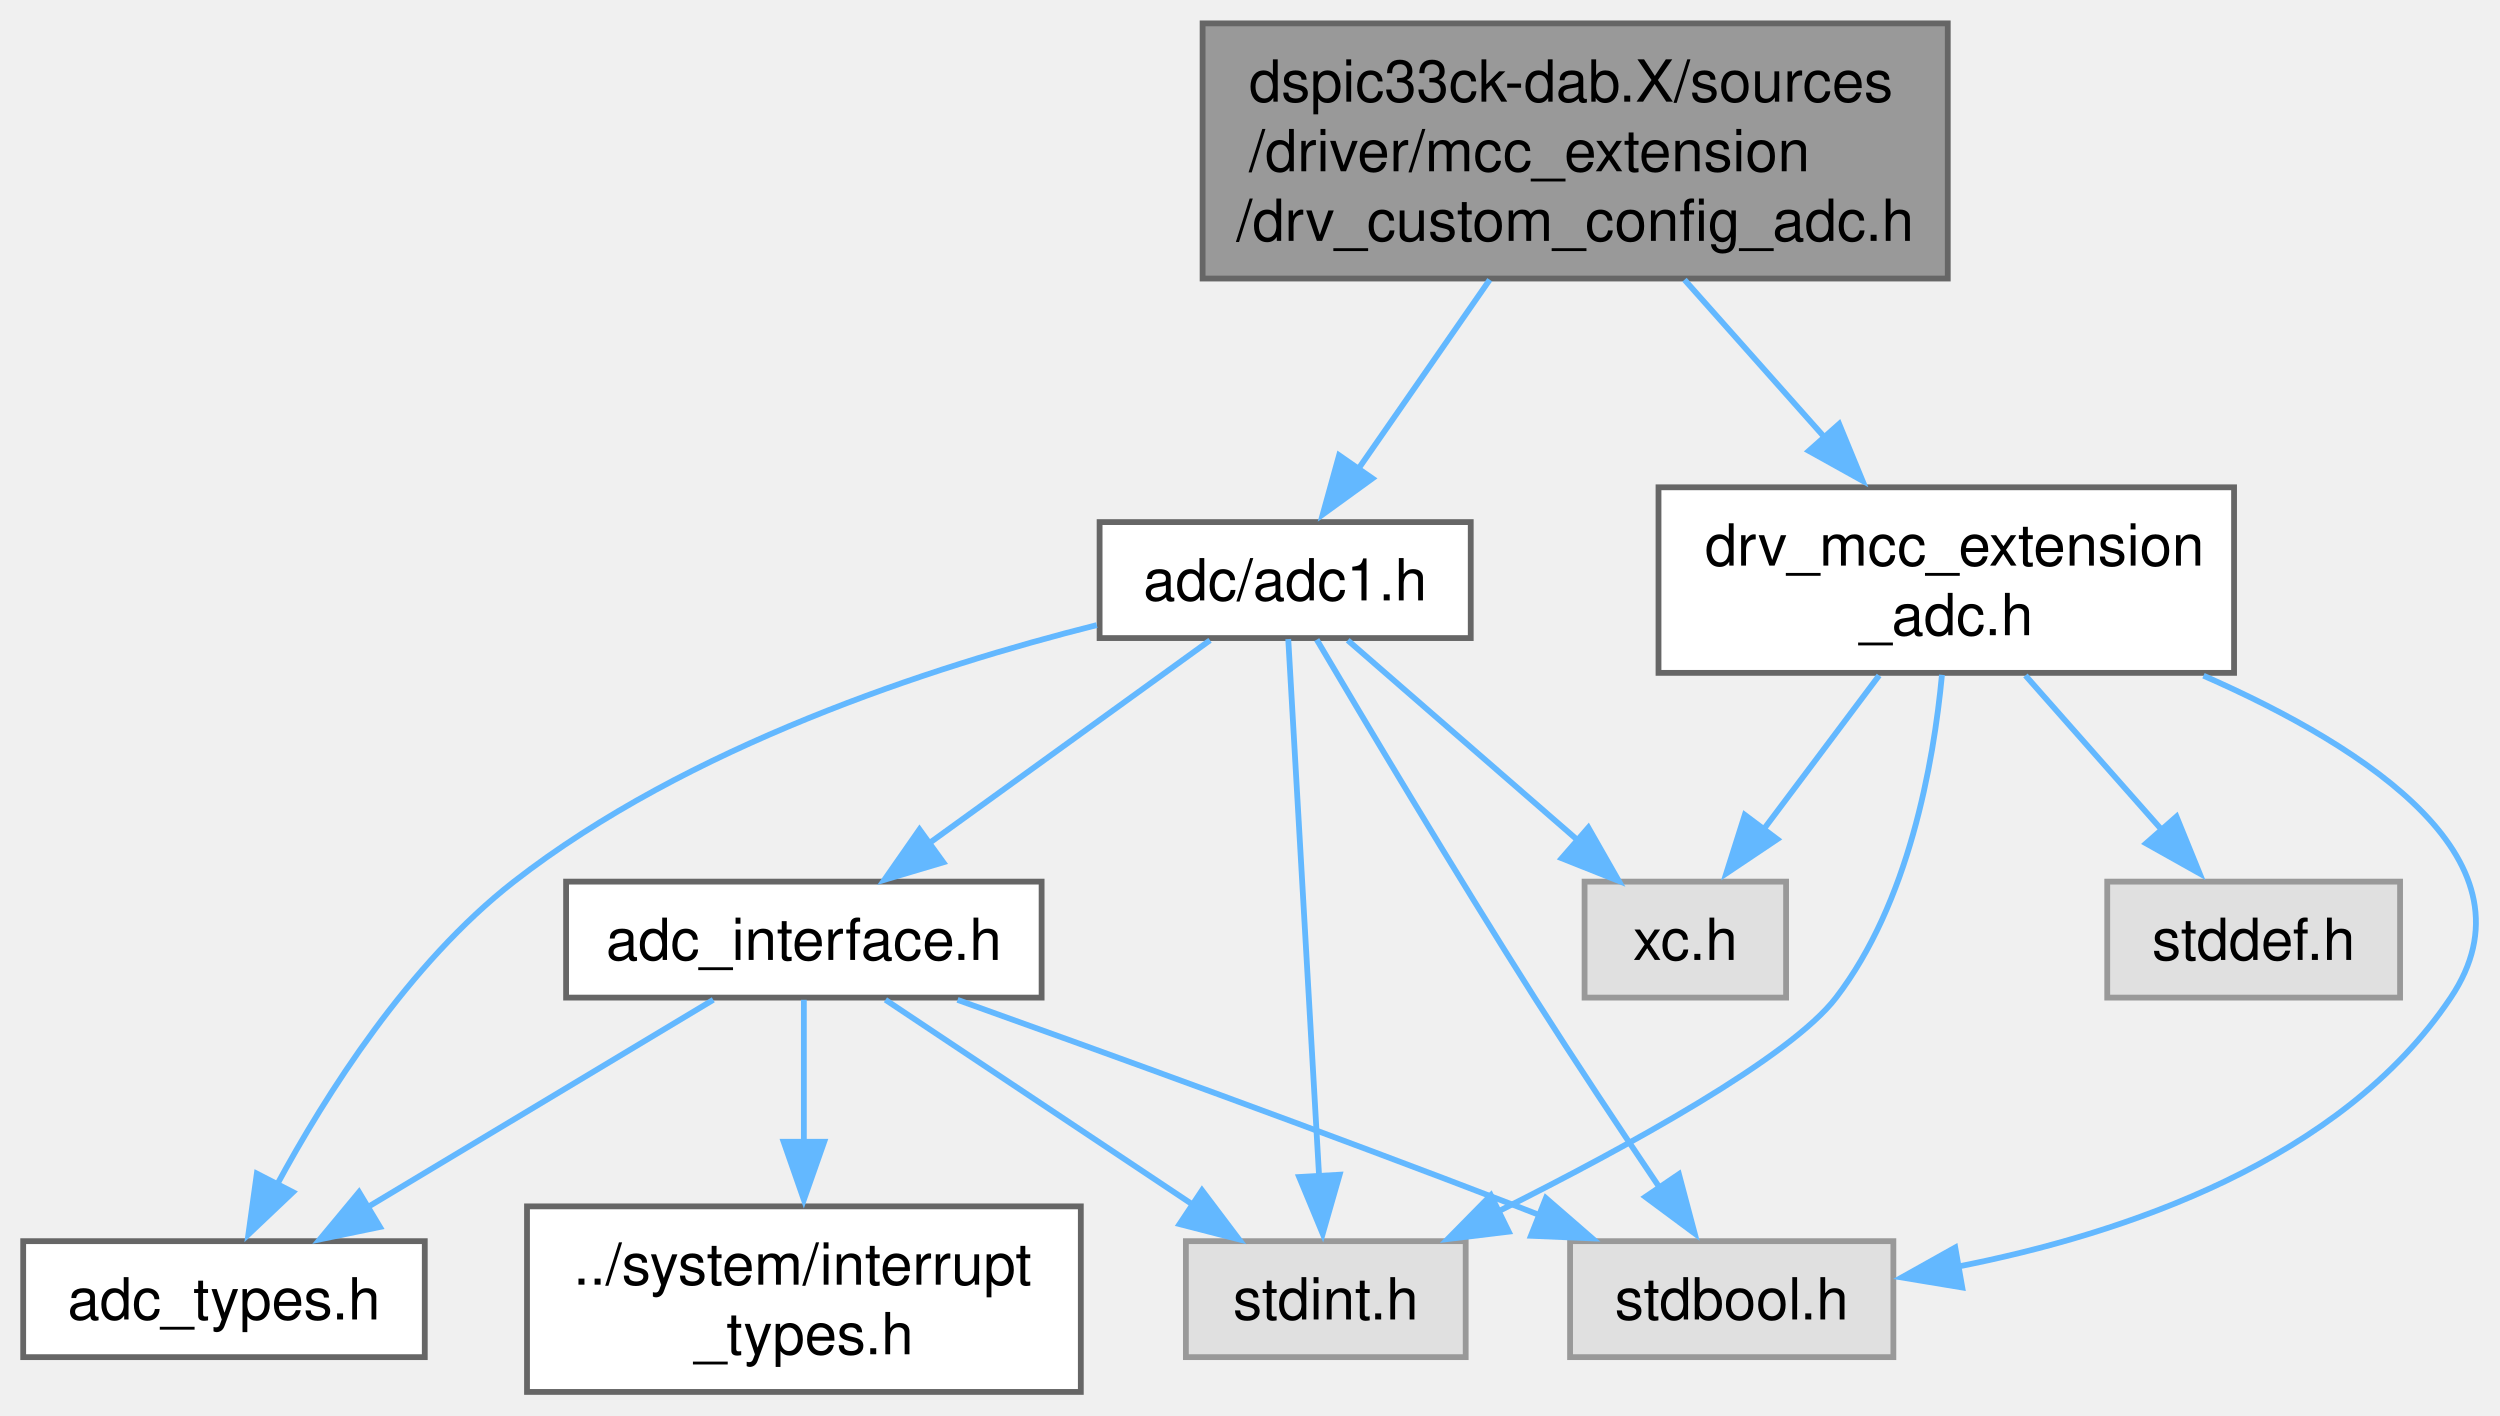
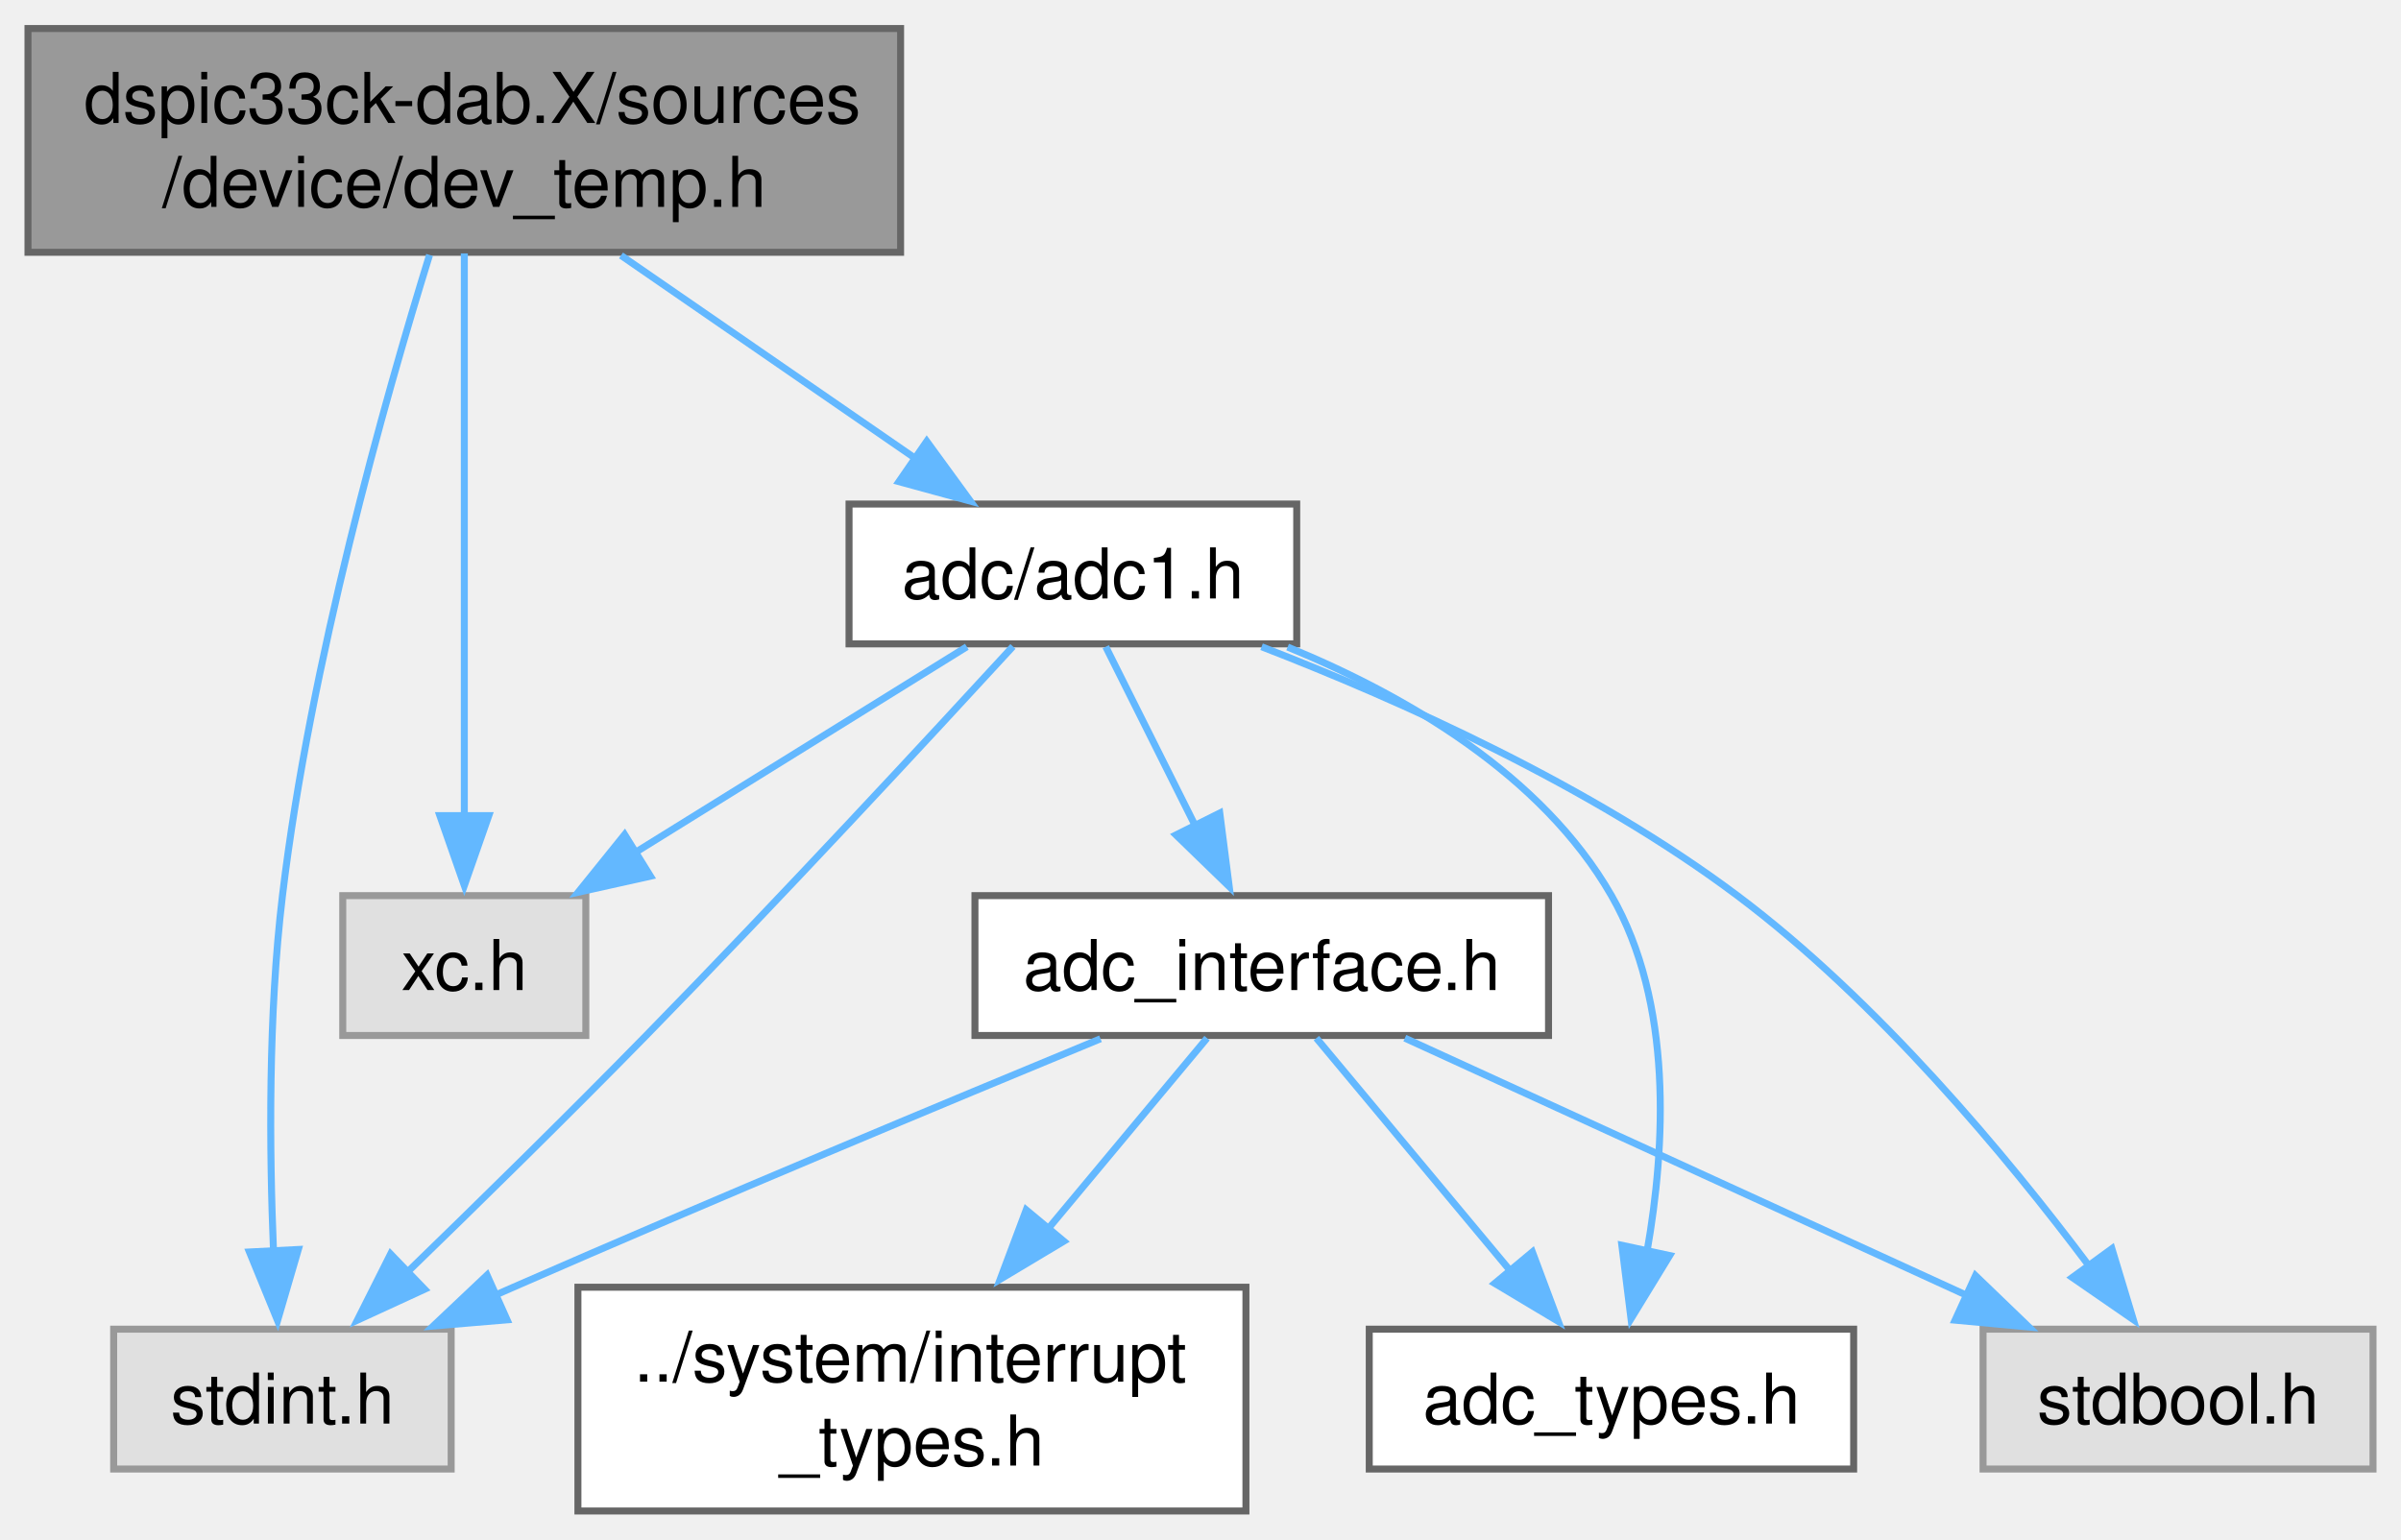
- <svg xmlns="http://www.w3.org/2000/svg" xmlns:xlink="http://www.w3.org/1999/xlink" width="431pt" height="244pt" viewBox="0.00 0.00 431.11 244.00">
-   <g id="graph0" class="graph" transform="scale(1 1) rotate(0) translate(4 240)">
+ <svg xmlns="http://www.w3.org/2000/svg" xmlns:xlink="http://www.w3.org/1999/xlink" width="343pt" height="220pt" viewBox="0.00 0.00 343.25 220.00">
+   <g id="graph0" class="graph" transform="scale(1 1) rotate(0) translate(4 216)">
    <g id="Node000001" class="node">
      <g id="a_Node000001">
-         <a xlink:title="Contains ADC initialization that was not supported by MCC generated code.">
-           <polygon fill="#999999" stroke="#666666" points="331.88,-236 203.38,-236 203.38,-192 331.88,-192 331.88,-236" />
-           <text text-anchor="start" x="211.38" y="-222.5" font-family="Helvetica,sans-Serif" font-size="10.00">dspic33ck-dab.X/sources</text>
-           <text text-anchor="start" x="211.38" y="-210.5" font-family="Helvetica,sans-Serif" font-size="10.00">/driver/mcc_extension</text>
-           <text text-anchor="middle" x="267.62" y="-198.5" font-family="Helvetica,sans-Serif" font-size="10.00">/drv_custom_config_adc.h</text>
+         <a xlink:title="Contains temperature initialization and execution functions.">
+           <polygon fill="#999999" stroke="#666666" points="124.75,-212 0,-212 0,-180 124.75,-180 124.75,-212" />
+           <text text-anchor="start" x="8" y="-198.5" font-family="Helvetica,sans-Serif" font-size="10.00">dspic33ck-dab.X/sources</text>
+           <text text-anchor="middle" x="62.38" y="-186.5" font-family="Helvetica,sans-Serif" font-size="10.00">/device/dev_temp.h</text>
        </a>
      </g>
    </g>
    <g id="Node000002" class="node">
      <g id="a_Node000002">
-         <a xlink:href="a00083.html" target="_top" xlink:title="This is the generated driver header file for the ADC1 driver.">
-           <polygon fill="white" stroke="#666666" points="249.62,-150 185.62,-150 185.62,-130 249.62,-130 249.62,-150" />
-           <text text-anchor="middle" x="217.62" y="-136.5" font-family="Helvetica,sans-Serif" font-size="10.00">adc/adc1.h</text>
+         <a xlink:title=" ">
+           <polygon fill="#e0e0e0" stroke="#999999" points="79.75,-88 45,-88 45,-68 79.75,-68 79.75,-88" />
+           <text text-anchor="middle" x="62.38" y="-74.5" font-family="Helvetica,sans-Serif" font-size="10.00">xc.h</text>
        </a>
      </g>
    </g>
    <g id="edge1_Node000001_Node000002" class="edge">
      <g id="a_edge1_Node000001_Node000002">
        <a xlink:title=" ">
-           <path fill="none" stroke="#63b8ff" d="M252.89,-191.79C245.72,-181.46 237.18,-169.16 230.3,-159.26" />
-           <polygon fill="#63b8ff" stroke="#63b8ff" points="232.67,-157.53 224.09,-151.31 226.92,-161.52 232.67,-157.53" />
-         </a>
-       </g>
-     </g>
-     <g id="Node000009" class="node">
-       <g id="a_Node000009">
-         <a xlink:href="a00359.html" target="_top" xlink:title="Contains public functions and defines for the MCC code extension for ADC.">
-           <polygon fill="white" stroke="#666666" points="381.25,-156 282,-156 282,-124 381.25,-124 381.25,-156" />
-           <text text-anchor="start" x="290" y="-142.5" font-family="Helvetica,sans-Serif" font-size="10.00">drv_mcc_extension</text>
-           <text text-anchor="middle" x="331.62" y="-130.5" font-family="Helvetica,sans-Serif" font-size="10.00">_adc.h</text>
-         </a>
-       </g>
-     </g>
-     <g id="edge11_Node000001_Node000009" class="edge">
-       <g id="a_edge11_Node000001_Node000009">
-         <a xlink:title=" ">
-           <path fill="none" stroke="#63b8ff" d="M286.48,-191.79C294.19,-183.11 303.14,-173.05 311.02,-164.18" />
-           <polygon fill="#63b8ff" stroke="#63b8ff" points="313.15,-166.93 317.18,-157.13 307.92,-162.28 313.15,-166.93" />
+           <path fill="none" stroke="#63b8ff" d="M62.38,-179.84C62.38,-159.22 62.38,-122.29 62.38,-99.31" />
+           <polygon fill="#63b8ff" stroke="#63b8ff" points="65.88,-99.44 62.38,-89.44 58.88,-99.44 65.88,-99.44" />
        </a>
      </g>
    </g>
    <g id="Node000003" class="node">
      <g id="a_Node000003">
        <a xlink:title=" ">
-           <polygon fill="#e0e0e0" stroke="#999999" points="304,-88 269.25,-88 269.25,-68 304,-68 304,-88" />
-           <text text-anchor="middle" x="286.62" y="-74.5" font-family="Helvetica,sans-Serif" font-size="10.00">xc.h</text>
+           <polygon fill="#e0e0e0" stroke="#999999" points="60.5,-26 12.25,-26 12.25,-6 60.5,-6 60.5,-26" />
+           <text text-anchor="middle" x="36.38" y="-12.5" font-family="Helvetica,sans-Serif" font-size="10.00">stdint.h</text>
        </a>
      </g>
    </g>
-     <g id="edge2_Node000002_Node000003" class="edge">
-       <g id="a_edge2_Node000002_Node000003">
+     <g id="edge2_Node000001_Node000003" class="edge">
+       <g id="a_edge2_Node000001_Node000003">
        <a xlink:title=" ">
-           <path fill="none" stroke="#63b8ff" d="M228.41,-129.62C239,-120.41 255.38,-106.17 268.07,-95.14" />
-           <polygon fill="#63b8ff" stroke="#63b8ff" points="269.9,-97.32 275.15,-88.11 265.3,-92.03 269.9,-97.32" />
+           <path fill="none" stroke="#63b8ff" d="M57.41,-179.62C51.04,-159.02 40.35,-121.22 36.38,-88 34.33,-70.96 34.51,-51.46 35.1,-37.21" />
+           <polygon fill="#63b8ff" stroke="#63b8ff" points="38.65,-37.4 35.68,-27.23 31.66,-37.04 38.65,-37.4" />
        </a>
      </g>
    </g>
    <g id="Node000004" class="node">
      <g id="a_Node000004">
-         <a xlink:title=" ">
-           <polygon fill="#e0e0e0" stroke="#999999" points="322.5,-26 266.75,-26 266.75,-6 322.5,-6 322.5,-26" />
-           <text text-anchor="middle" x="294.62" y="-12.5" font-family="Helvetica,sans-Serif" font-size="10.00">stdbool.h</text>
+         <a xlink:href="a00086.html" target="_top" xlink:title="This is the generated driver header file for the ADC1 driver.">
+           <polygon fill="white" stroke="#666666" points="181.38,-144 117.38,-144 117.38,-124 181.38,-124 181.38,-144" />
+           <text text-anchor="middle" x="149.38" y="-130.5" font-family="Helvetica,sans-Serif" font-size="10.00">adc/adc1.h</text>
        </a>
      </g>
    </g>
-     <g id="edge3_Node000002_Node000004" class="edge">
-       <g id="a_edge3_Node000002_Node000004">
+     <g id="edge3_Node000001_Node000004" class="edge">
+       <g id="a_edge3_Node000001_Node000004">
        <a xlink:title=" ">
-           <path fill="none" stroke="#63b8ff" d="M223.06,-129.73C231.1,-116.1 246.71,-89.89 260.62,-68 267.57,-57.07 275.6,-45 282.11,-35.35" />
-           <polygon fill="#63b8ff" stroke="#63b8ff" points="285.52,-37.56 288.24,-27.32 279.73,-33.63 285.52,-37.56" />
+           <path fill="none" stroke="#63b8ff" d="M84.78,-179.55C97.74,-170.61 114.01,-159.39 126.97,-150.45" />
+           <polygon fill="#63b8ff" stroke="#63b8ff" points="128.49,-152.97 134.73,-144.41 124.51,-147.2 128.49,-152.97" />
+         </a>
+       </g>
+     </g>
+     <g id="edge4_Node000004_Node000002" class="edge">
+       <g id="a_edge4_Node000004_Node000002">
+         <a xlink:title=" ">
+           <path fill="none" stroke="#63b8ff" d="M134.22,-123.59C121.2,-115.51 102.18,-103.71 86.98,-94.27" />
+           <polygon fill="#63b8ff" stroke="#63b8ff" points="88.99,-90.78 78.65,-88.48 85.3,-96.73 88.99,-90.78" />
+         </a>
+       </g>
+     </g>
+     <g id="edge6_Node000004_Node000003" class="edge">
+       <g id="a_edge6_Node000004_Node000003">
+         <a xlink:title=" ">
+           <path fill="none" stroke="#63b8ff" d="M140.81,-123.63C129.11,-110.89 107.42,-87.47 88.38,-68 77.05,-56.42 64.03,-43.65 53.86,-33.79" />
+           <polygon fill="#63b8ff" stroke="#63b8ff" points="56.7,-31.71 47.08,-27.28 51.84,-36.75 56.7,-31.71" />
        </a>
      </g>
    </g>
    <g id="Node000005" class="node">
      <g id="a_Node000005">
        <a xlink:title=" ">
-           <polygon fill="#e0e0e0" stroke="#999999" points="248.75,-26 200.5,-26 200.5,-6 248.75,-6 248.75,-26" />
-           <text text-anchor="middle" x="224.62" y="-12.5" font-family="Helvetica,sans-Serif" font-size="10.00">stdint.h</text>
+           <polygon fill="#e0e0e0" stroke="#999999" points="335.25,-26 279.5,-26 279.5,-6 335.25,-6 335.25,-26" />
+           <text text-anchor="middle" x="307.38" y="-12.5" font-family="Helvetica,sans-Serif" font-size="10.00">stdbool.h</text>
        </a>
      </g>
    </g>
-     <g id="edge4_Node000002_Node000005" class="edge">
-       <g id="a_edge4_Node000002_Node000005">
+     <g id="edge5_Node000004_Node000005" class="edge">
+       <g id="a_edge5_Node000004_Node000005">
        <a xlink:title=" ">
-           <path fill="none" stroke="#63b8ff" d="M218.15,-129.83C219.28,-110.22 221.94,-63.83 223.48,-37.04" />
-           <polygon fill="#63b8ff" stroke="#63b8ff" points="227.01,-37.46 224.09,-27.28 220.03,-37.06 227.01,-37.46" />
+           <path fill="none" stroke="#63b8ff" d="M176.36,-123.59C196.3,-115.87 223.5,-103.66 244.38,-88 264.46,-72.93 282.96,-50.65 294.64,-35.07" />
+           <polygon fill="#63b8ff" stroke="#63b8ff" points="297.92,-37.51 300.98,-27.37 292.26,-33.39 297.92,-37.51" />
        </a>
      </g>
    </g>
    <g id="Node000006" class="node">
      <g id="a_Node000006">
-         <a xlink:href="a00092.html" target="_top" xlink:title="This is the generated driver types header file for the ADC driver.">
-           <polygon fill="white" stroke="#666666" points="69.25,-26 0,-26 0,-6 69.25,-6 69.25,-26" />
-           <text text-anchor="middle" x="34.62" y="-12.5" font-family="Helvetica,sans-Serif" font-size="10.00">adc_types.h</text>
+         <a xlink:href="a00095.html" target="_top" xlink:title="This is the generated driver types header file for the ADC driver.">
+           <polygon fill="white" stroke="#666666" points="261,-26 191.75,-26 191.75,-6 261,-6 261,-26" />
+           <text text-anchor="middle" x="226.38" y="-12.5" font-family="Helvetica,sans-Serif" font-size="10.00">adc_types.h</text>
        </a>
      </g>
    </g>
-     <g id="edge5_Node000002_Node000006" class="edge">
-       <g id="a_edge5_Node000002_Node000006">
+     <g id="edge7_Node000004_Node000006" class="edge">
+       <g id="a_edge7_Node000004_Node000006">
        <a xlink:title=" ">
-           <path fill="none" stroke="#63b8ff" d="M185.14,-132.24C156.42,-125.01 114.57,-111.32 84.62,-88 66.48,-73.87 52.2,-51.36 43.63,-35.48" />
-           <polygon fill="#63b8ff" stroke="#63b8ff" points="46.52,-34.45 38.83,-27.16 40.29,-37.65 46.52,-34.45" />
+           <path fill="none" stroke="#63b8ff" d="M180.08,-123.55C196.96,-116.62 216.43,-105.32 226.38,-88 235.19,-72.65 234.11,-52.18 231.47,-37.16" />
+           <polygon fill="#63b8ff" stroke="#63b8ff" points="234.7,-36.53 229.17,-27.49 227.86,-38 234.7,-36.53" />
        </a>
      </g>
    </g>
    <g id="Node000007" class="node">
      <g id="a_Node000007">
-         <a xlink:href="a00089_source.html" target="_top" xlink:title=" ">
-           <polygon fill="white" stroke="#666666" points="175.62,-88 93.62,-88 93.62,-68 175.62,-68 175.62,-88" />
-           <text text-anchor="middle" x="134.62" y="-74.5" font-family="Helvetica,sans-Serif" font-size="10.00">adc_interface.h</text>
+         <a xlink:href="a00092_source.html" target="_top" xlink:title=" ">
+           <polygon fill="white" stroke="#666666" points="217.38,-88 135.38,-88 135.38,-68 217.38,-68 217.38,-88" />
+           <text text-anchor="middle" x="176.38" y="-74.5" font-family="Helvetica,sans-Serif" font-size="10.00">adc_interface.h</text>
        </a>
      </g>
    </g>
-     <g id="edge6_Node000002_Node000007" class="edge">
-       <g id="a_edge6_Node000002_Node000007">
+     <g id="edge8_Node000004_Node000007" class="edge">
+       <g id="a_edge8_Node000004_Node000007">
        <a xlink:title=" ">
-           <path fill="none" stroke="#63b8ff" d="M204.66,-129.62C191.74,-120.29 171.69,-105.79 156.34,-94.7" />
-           <polygon fill="#63b8ff" stroke="#63b8ff" points="158.66,-91.33 148.5,-88.31 154.56,-97 158.66,-91.33" />
+           <path fill="none" stroke="#63b8ff" d="M154.08,-123.59C157.6,-116.55 162.54,-106.67 166.87,-98" />
+           <polygon fill="#63b8ff" stroke="#63b8ff" points="170.38,-99.81 171.73,-89.3 164.12,-96.68 170.38,-99.81" />
        </a>
      </g>
    </g>
-     <g id="edge8_Node000007_Node000004" class="edge">
-       <g id="a_edge8_Node000007_Node000004">
+     <g id="edge9_Node000007_Node000003" class="edge">
+       <g id="a_edge9_Node000007_Node000003">
        <a xlink:title=" ">
-           <path fill="none" stroke="#63b8ff" d="M161.12,-67.61C186.09,-58.68 224.53,-44.76 257.62,-32 258.9,-31.51 260.19,-31.01 261.5,-30.49" />
-           <polygon fill="#63b8ff" stroke="#63b8ff" points="262.58,-33.43 270.58,-26.48 260,-26.93 262.58,-33.43" />
+           <path fill="none" stroke="#63b8ff" d="M153.33,-67.53C131.61,-58.55 98.18,-44.6 69.38,-32 68.49,-31.61 67.6,-31.22 66.69,-30.82" />
+           <polygon fill="#63b8ff" stroke="#63b8ff" points="68.49,-27.34 57.93,-26.45 65.63,-33.73 68.49,-27.34" />
        </a>
      </g>
    </g>
-     <g id="edge7_Node000007_Node000005" class="edge">
-       <g id="a_edge7_Node000007_Node000005">
+     <g id="edge10_Node000007_Node000005" class="edge">
+       <g id="a_edge10_Node000007_Node000005">
        <a xlink:title=" ">
-           <path fill="none" stroke="#63b8ff" d="M148.69,-67.62C162.82,-58.2 184.85,-43.52 201.55,-32.39" />
-           <polygon fill="#63b8ff" stroke="#63b8ff" points="203.28,-34.77 209.66,-26.31 199.4,-28.94 203.28,-34.77" />
+           <path fill="none" stroke="#63b8ff" d="M196.84,-67.62C218.38,-57.76 252.5,-42.13 277.14,-30.85" />
+           <polygon fill="#63b8ff" stroke="#63b8ff" points="278.42,-33.66 286.05,-26.31 275.5,-27.29 278.42,-33.66" />
        </a>
      </g>
    </g>
-     <g id="edge9_Node000007_Node000006" class="edge">
-       <g id="a_edge9_Node000007_Node000006">
+     <g id="edge11_Node000007_Node000006" class="edge">
+       <g id="a_edge11_Node000007_Node000006">
        <a xlink:title=" ">
-           <path fill="none" stroke="#63b8ff" d="M119,-67.62C103.08,-58.07 78.13,-43.11 59.49,-31.92" />
-           <polygon fill="#63b8ff" stroke="#63b8ff" points="61.52,-28.45 51.14,-26.31 57.91,-34.46 61.52,-28.45" />
+           <path fill="none" stroke="#63b8ff" d="M184.19,-67.62C191.57,-58.77 202.82,-45.26 211.85,-34.43" />
+           <polygon fill="#63b8ff" stroke="#63b8ff" points="215.07,-37.04 218.78,-27.11 209.69,-32.55 215.07,-37.04" />
        </a>
      </g>
    </g>
    <g id="Node000008" class="node">
      <g id="a_Node000008">
-         <a xlink:href="a00191_source.html" target="_top" xlink:title=" ">
-           <polygon fill="white" stroke="#666666" points="182.38,-32 86.88,-32 86.88,0 182.38,0 182.38,-32" />
-           <text text-anchor="start" x="94.88" y="-18.5" font-family="Helvetica,sans-Serif" font-size="10.00">../system/interrupt</text>
-           <text text-anchor="middle" x="134.62" y="-6.5" font-family="Helvetica,sans-Serif" font-size="10.00">_types.h</text>
+         <a xlink:href="a00194_source.html" target="_top" xlink:title=" ">
+           <polygon fill="white" stroke="#666666" points="174.12,-32 78.62,-32 78.62,0 174.12,0 174.12,-32" />
+           <text text-anchor="start" x="86.62" y="-18.5" font-family="Helvetica,sans-Serif" font-size="10.00">../system/interrupt</text>
+           <text text-anchor="middle" x="126.38" y="-6.5" font-family="Helvetica,sans-Serif" font-size="10.00">_types.h</text>
        </a>
      </g>
    </g>
-     <g id="edge10_Node000007_Node000008" class="edge">
-       <g id="a_edge10_Node000007_Node000008">
+     <g id="edge12_Node000007_Node000008" class="edge">
+       <g id="a_edge12_Node000007_Node000008">
        <a xlink:title=" ">
-           <path fill="none" stroke="#63b8ff" d="M134.62,-67.62C134.62,-61.02 134.62,-51.84 134.62,-43.11" />
-           <polygon fill="#63b8ff" stroke="#63b8ff" points="138.13,-43.14 134.62,-33.14 131.13,-43.14 138.13,-43.14" />
-         </a>
-       </g>
-     </g>
-     <g id="edge12_Node000009_Node000003" class="edge">
-       <g id="a_edge12_Node000009_Node000003">
-         <a xlink:title=" ">
-           <path fill="none" stroke="#63b8ff" d="M320.04,-123.55C313.98,-115.48 306.54,-105.55 300.21,-97.12" />
-           <polygon fill="#63b8ff" stroke="#63b8ff" points="302.48,-95.31 293.68,-89.41 296.88,-99.51 302.48,-95.31" />
-         </a>
-       </g>
-     </g>
-     <g id="edge14_Node000009_Node000004" class="edge">
-       <g id="a_edge14_Node000009_Node000004">
-         <a xlink:title=" ">
-           <path fill="none" stroke="#63b8ff" d="M375.98,-123.51C404.77,-110.87 434.25,-91.32 418.62,-68 399.78,-39.88 362.33,-27.25 333.5,-21.59" />
-           <polygon fill="#63b8ff" stroke="#63b8ff" points="334.38,-18.01 323.93,-19.74 333.17,-24.91 334.38,-18.01" />
-         </a>
-       </g>
-     </g>
-     <g id="edge13_Node000009_Node000005" class="edge">
-       <g id="a_edge13_Node000009_Node000005">
-         <a xlink:title=" ">
-           <path fill="none" stroke="#63b8ff" d="M330.88,-123.66C329.41,-108.19 325.12,-84.31 312.62,-68 304.71,-57.67 276.73,-42.32 254.42,-31.16" />
-           <polygon fill="#63b8ff" stroke="#63b8ff" points="256.17,-27.64 245.66,-26.37 253.09,-33.92 256.17,-27.64" />
-         </a>
-       </g>
-     </g>
-     <g id="Node000010" class="node">
-       <g id="a_Node000010">
-         <a xlink:title=" ">
-           <polygon fill="#e0e0e0" stroke="#999999" points="409.88,-88 359.38,-88 359.38,-68 409.88,-68 409.88,-88" />
-           <text text-anchor="middle" x="384.62" y="-74.5" font-family="Helvetica,sans-Serif" font-size="10.00">stddef.h</text>
-         </a>
-       </g>
-     </g>
-     <g id="edge15_Node000009_Node000010" class="edge">
-       <g id="a_edge15_Node000009_Node000010">
-         <a xlink:title=" ">
-           <path fill="none" stroke="#63b8ff" d="M345.27,-123.55C352.56,-115.3 361.55,-105.12 369.1,-96.57" />
-           <polygon fill="#63b8ff" stroke="#63b8ff" points="371.32,-99.22 375.31,-89.41 366.07,-94.59 371.32,-99.22" />
+           <path fill="none" stroke="#63b8ff" d="M168.56,-67.62C162.51,-60.36 153.84,-49.96 145.94,-40.48" />
+           <polygon fill="#63b8ff" stroke="#63b8ff" points="148.08,-38.58 138.99,-33.14 142.71,-43.06 148.08,-38.58" />
        </a>
      </g>
    </g>
  </g>
</svg>
